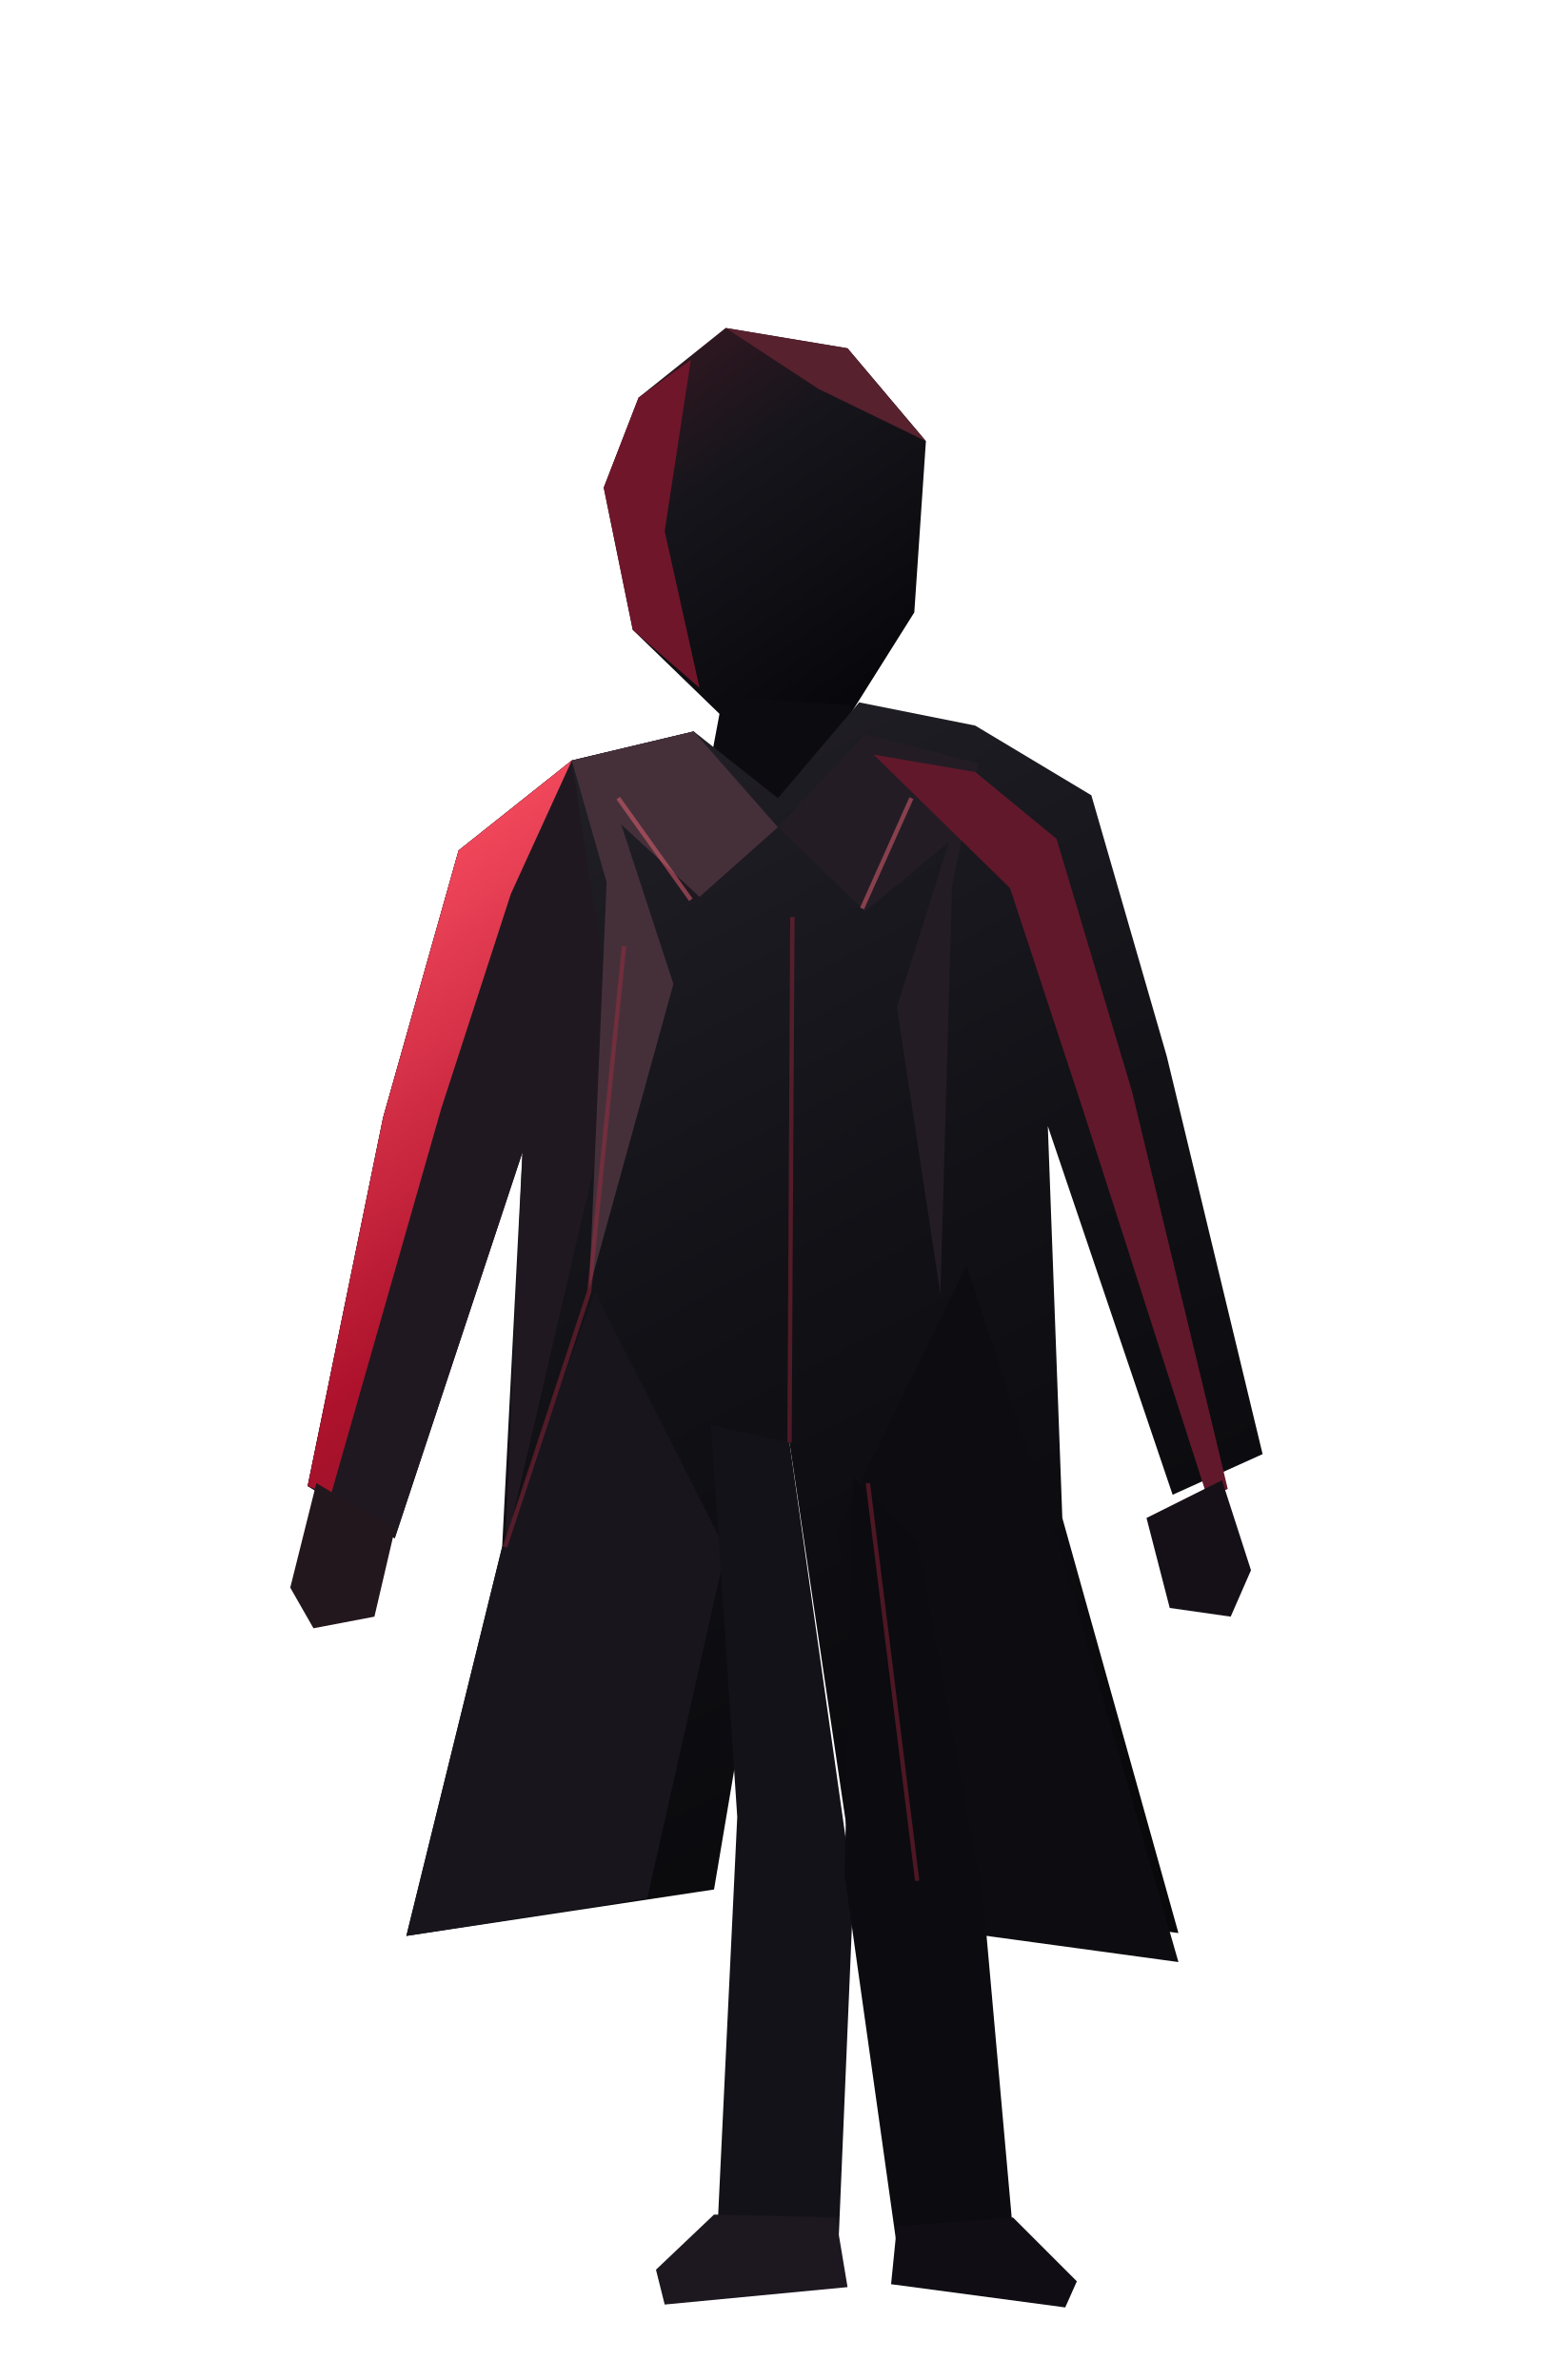
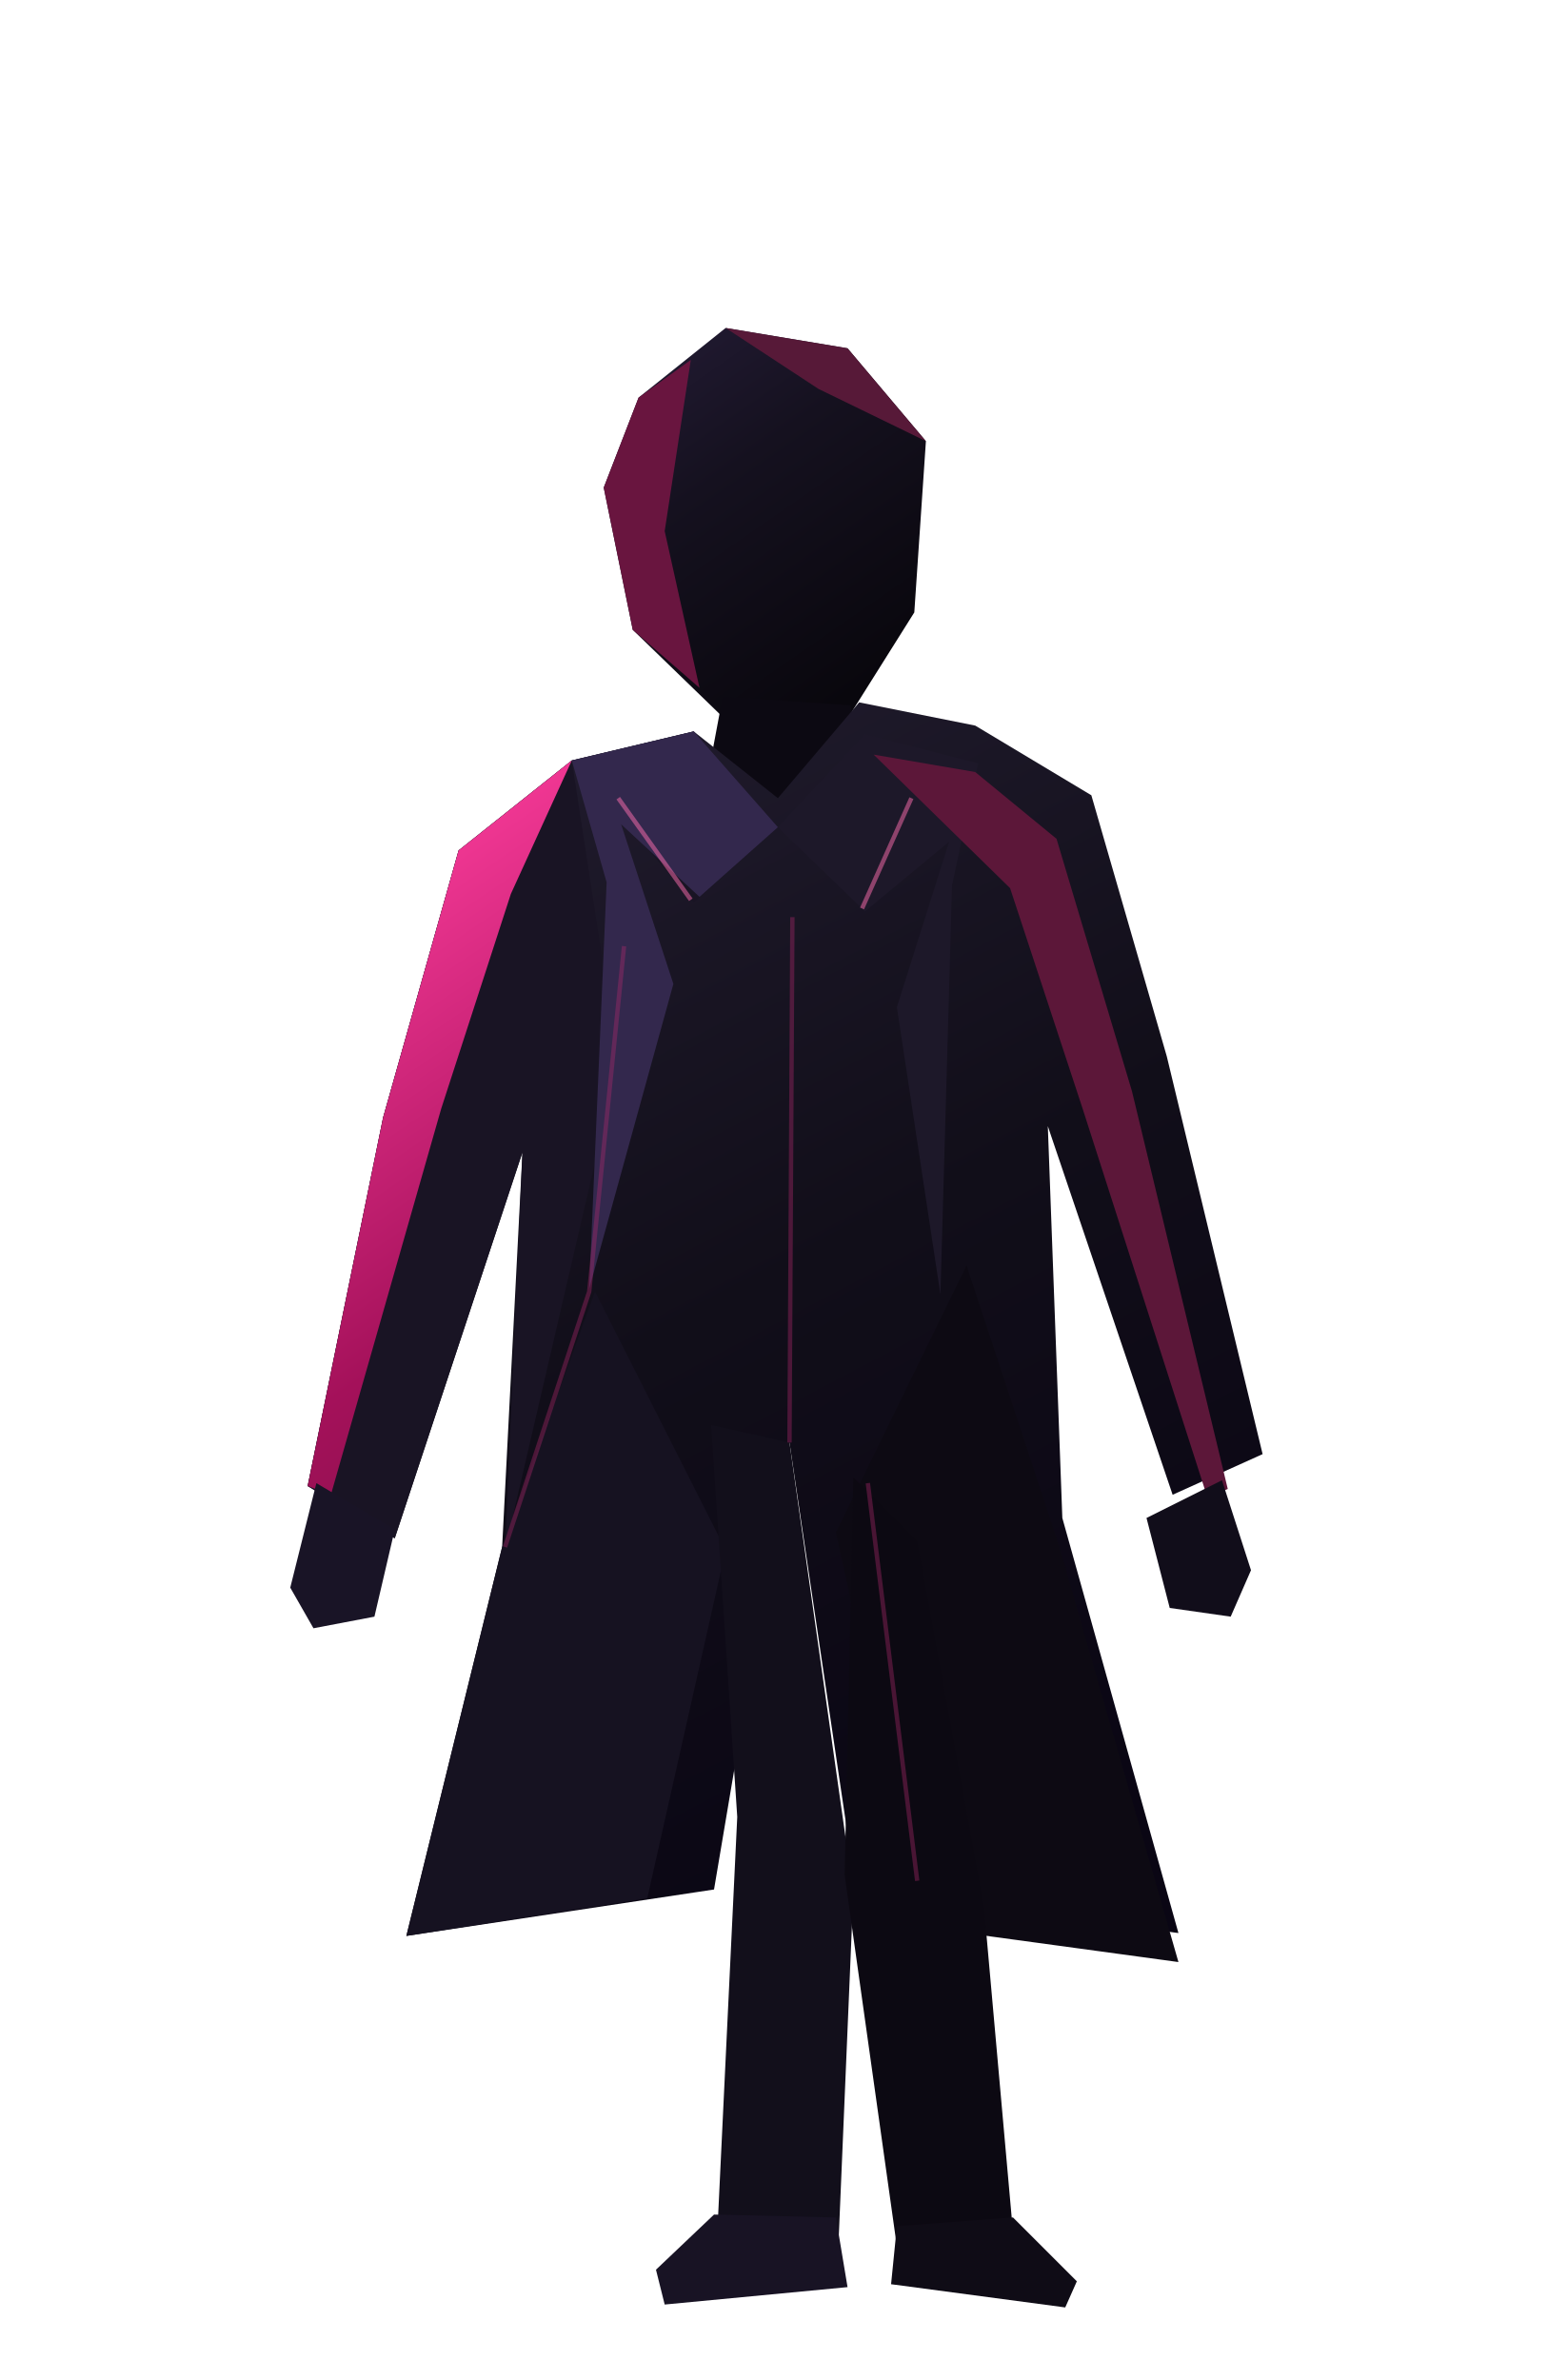
<svg xmlns="http://www.w3.org/2000/svg" viewBox="0 0 540 820" fill="none">
  <defs>
    <linearGradient id="head" x1="215" y1="110" x2="301" y2="234" gradientUnits="userSpaceOnUse">
-       <stop stop-color="#3a1823" />
-       <stop offset=".42" stop-color="#16151b" />
-       <stop offset="1" stop-color="#08080c" />
+       <stop stop-color="#241c36" />
+       <stop offset=".42" stop-color="#15111f" />
+       <stop offset="1" stop-color="#09070d" />
    </linearGradient>
    <linearGradient id="coat" x1="150" y1="260" x2="350" y2="640" gradientUnits="userSpaceOnUse">
-       <stop stop-color="#242129" />
-       <stop offset=".5" stop-color="#111116" />
-       <stop offset="1" stop-color="#09090c" />
+       <stop stop-color="#211c2e" />
+       <stop offset=".5" stop-color="#110e19" />
+       <stop offset="1" stop-color="#0a0614" />
    </linearGradient>
    <linearGradient id="edge" x1="150" y1="260" x2="380" y2="600" gradientUnits="userSpaceOnUse">
-       <stop stop-color="#ff5265" />
-       <stop offset=".4" stop-color="#ae122c" />
-       <stop offset="1" stop-color="#4c1020" />
+       <stop stop-color="#ff3e9e" />
+       <stop offset=".4" stop-color="#a4115a" />
+       <stop offset="1" stop-color="#470f2b" />
    </linearGradient>
  </defs>
  <path d="m220 137 30-24 42 7 27 32-4 59-22 35-43 2-32-31-10-49z" fill="url(#head)" />
-   <path d="m220 137-12 31 10 49 23 20-12-54 9-59z" fill="#70162a" />
-   <path d="m250 113 42 7 27 32-37-18z" fill="#57212e" />
-   <path d="m249 240-6 32 25 33 31-36-6-26" fill="#0c0b10" />
+   <path d="m220 137-12 31 10 49 23 20-12-54 9-59z" fill="#69153f" />
+   <path d="m250 113 42 7 27 32-37-18z" fill="#571938" />
+   <path d="m249 240-6 32 25 33 31-36-6-26" fill="#0c0912" />
  <path d="m239 252-42 10-39 31-26 92-26 127 30 18 44-133-7 136-33 134 106-16 26-154 23 155 111 14-40-143-5-135 43 127 31-14-33-137-26-90-40-24-40-8-28 33z" fill="url(#coat)" />
-   <path d="m239 252 29 33-29 26-42-49 16 104-39 168 6-137-44 133-30-18 26-127 26-92 39-31z" fill="#201820" />
-   <path d="m239 252 29 33-27 24-27-25 18 55-29 105 6-140-12-42z" fill="#45303a" />
-   <path d="m298 253-30 32 30 29 29-24-18 57 15 99 4-141 9-42z" fill="#231c25" />
+   <path d="m239 252 29 33-29 26-42-49 16 104-39 168 6-137-44 133-30-18 26-127 26-92 39-31z" fill="#191424" />
+   <path d="m239 252 29 33-27 24-27-25 18 55-29 105 6-140-12-42z" fill="#33284d" />
+   <path d="m298 253-30 32 30 29 29-24-18 57 15 99 4-141 9-42z" fill="#1d1829" />
  <path d="m197 262-39 31-26 92-26 127 8 3 38-133 24-74z" fill="url(#edge)" />
-   <path d="m301 260 35 6 28 23 26 87 33 137-7 3-43-134-25-76z" fill="#62182b" />
-   <path d="m205 445-32 88-33 134 83-13 27-120z" fill="#18151d" />
-   <path d="m333 436 32 97 41 143-88-12-30-136z" fill="#0c0c11" />
-   <path d="m245 491 27 6 22 155-5 118-42 2 7-146z" fill="#131218" />
-   <path d="m294 509 22 22 23 126 10 112-40 5-18-128z" fill="#0b0b10" />
-   <path d="m246 763 42 1 4 24-63 6-3-12z" fill="#1d1720" />
-   <path d="m309 767 40-3 22 22-4 9-60-8z" fill="#100e14" />
-   <path d="m109 511 27 16-7 30-21 4-8-14z" fill="#23171e" />
-   <path d="m395 523 26-13 10 31-7 16-21-3z" fill="#151017" />
-   <path d="m215 326-12 119-29 88m99-217-1 181m27 14 17 137" stroke="#b92c43" stroke-opacity=".38" stroke-width="1.5" />
-   <path d="m213 275 25 35m76-35-17 38" stroke="#ed6474" stroke-opacity=".5" stroke-width="1.5" />
+   <path d="m301 260 35 6 28 23 26 87 33 137-7 3-43-134-25-76z" fill="#5c1739" />
+   <path d="m205 445-32 88-33 134 83-13 27-120z" fill="#161221" />
+   <path d="m333 436 32 97 41 143-88-12-30-136z" fill="#0d0a13" />
+   <path d="m245 491 27 6 22 155-5 118-42 2 7-146z" fill="#120f1b" />
+   <path d="m294 509 22 22 23 126 10 112-40 5-18-128z" fill="#0c0912" />
+   <path d="m246 763 42 1 4 24-63 6-3-12z" fill="#181324" />
+   <path d="m309 767 40-3 22 22-4 9-60-8z" fill="#0f0c16" />
+   <path d="m109 511 27 16-7 30-21 4-8-14z" fill="#191426" />
+   <path d="m395 523 26-13 10 31-7 16-21-3z" fill="#110d1a" />
+   <path d="m215 326-12 119-29 88m99-217-1 181m27 14 17 137" stroke="#ae296c" stroke-opacity=".38" stroke-width="1.5" />
+   <path d="m213 275 25 35m76-35-17 38" stroke="#ff6fb0" stroke-opacity=".5" stroke-width="1.5" />
</svg>
